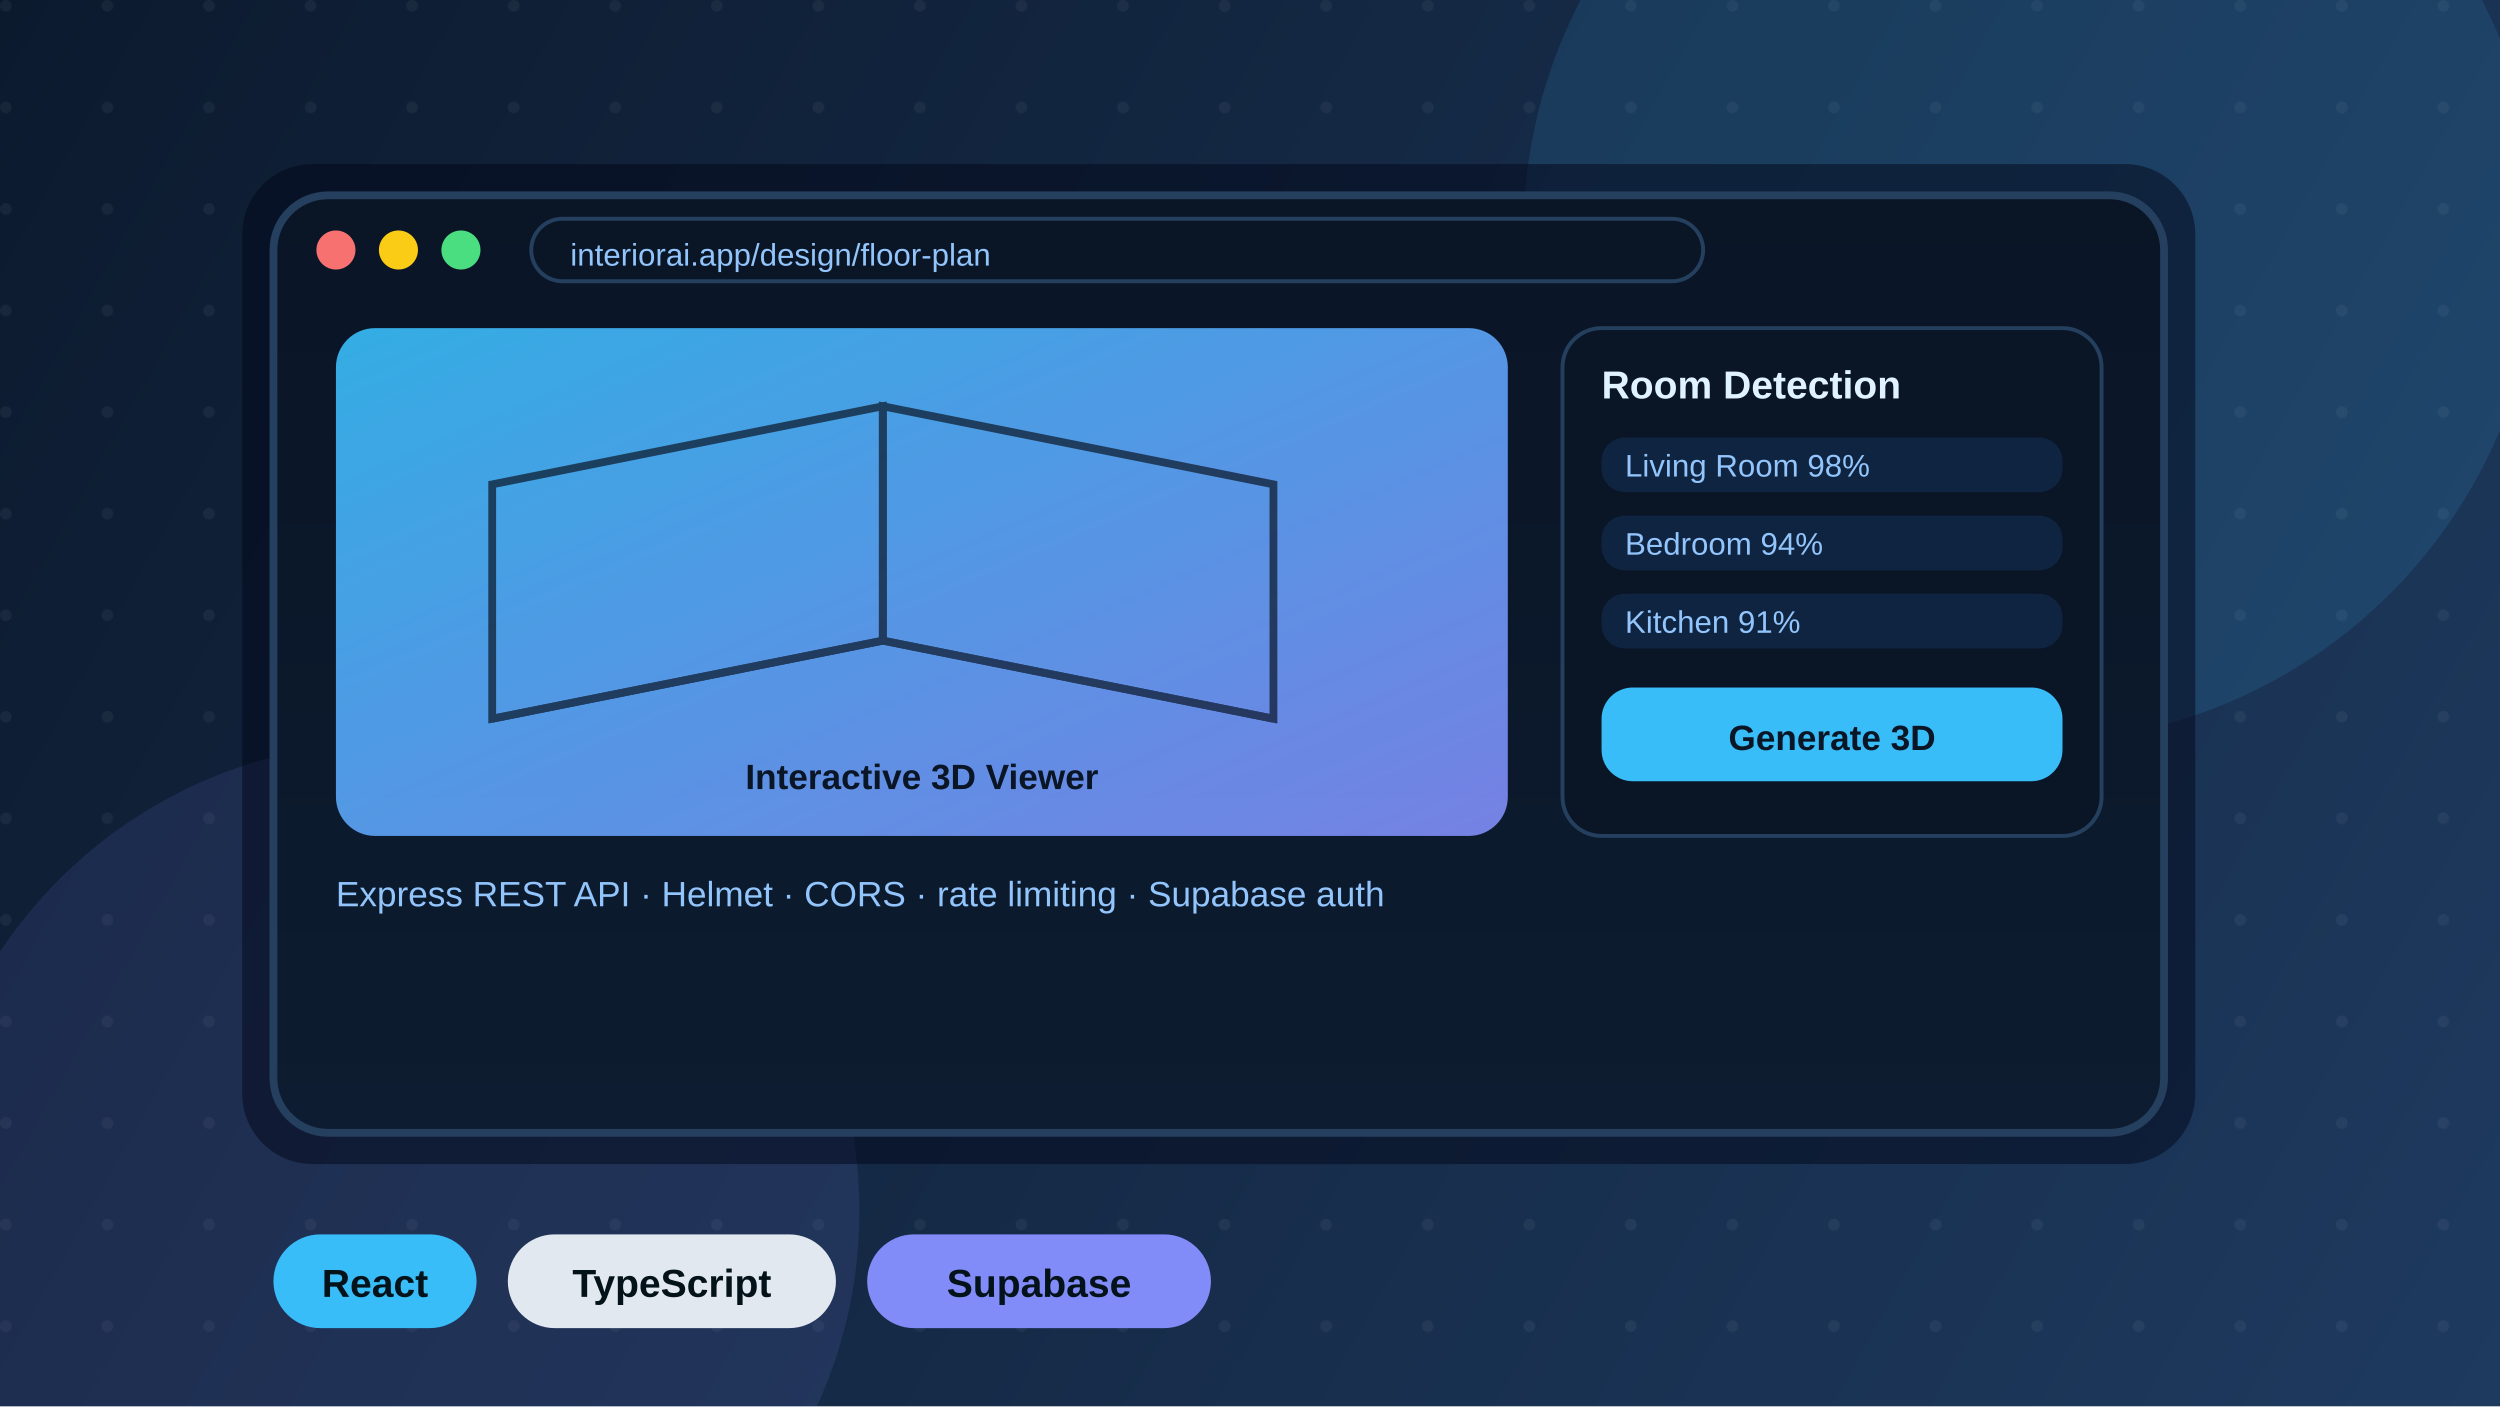
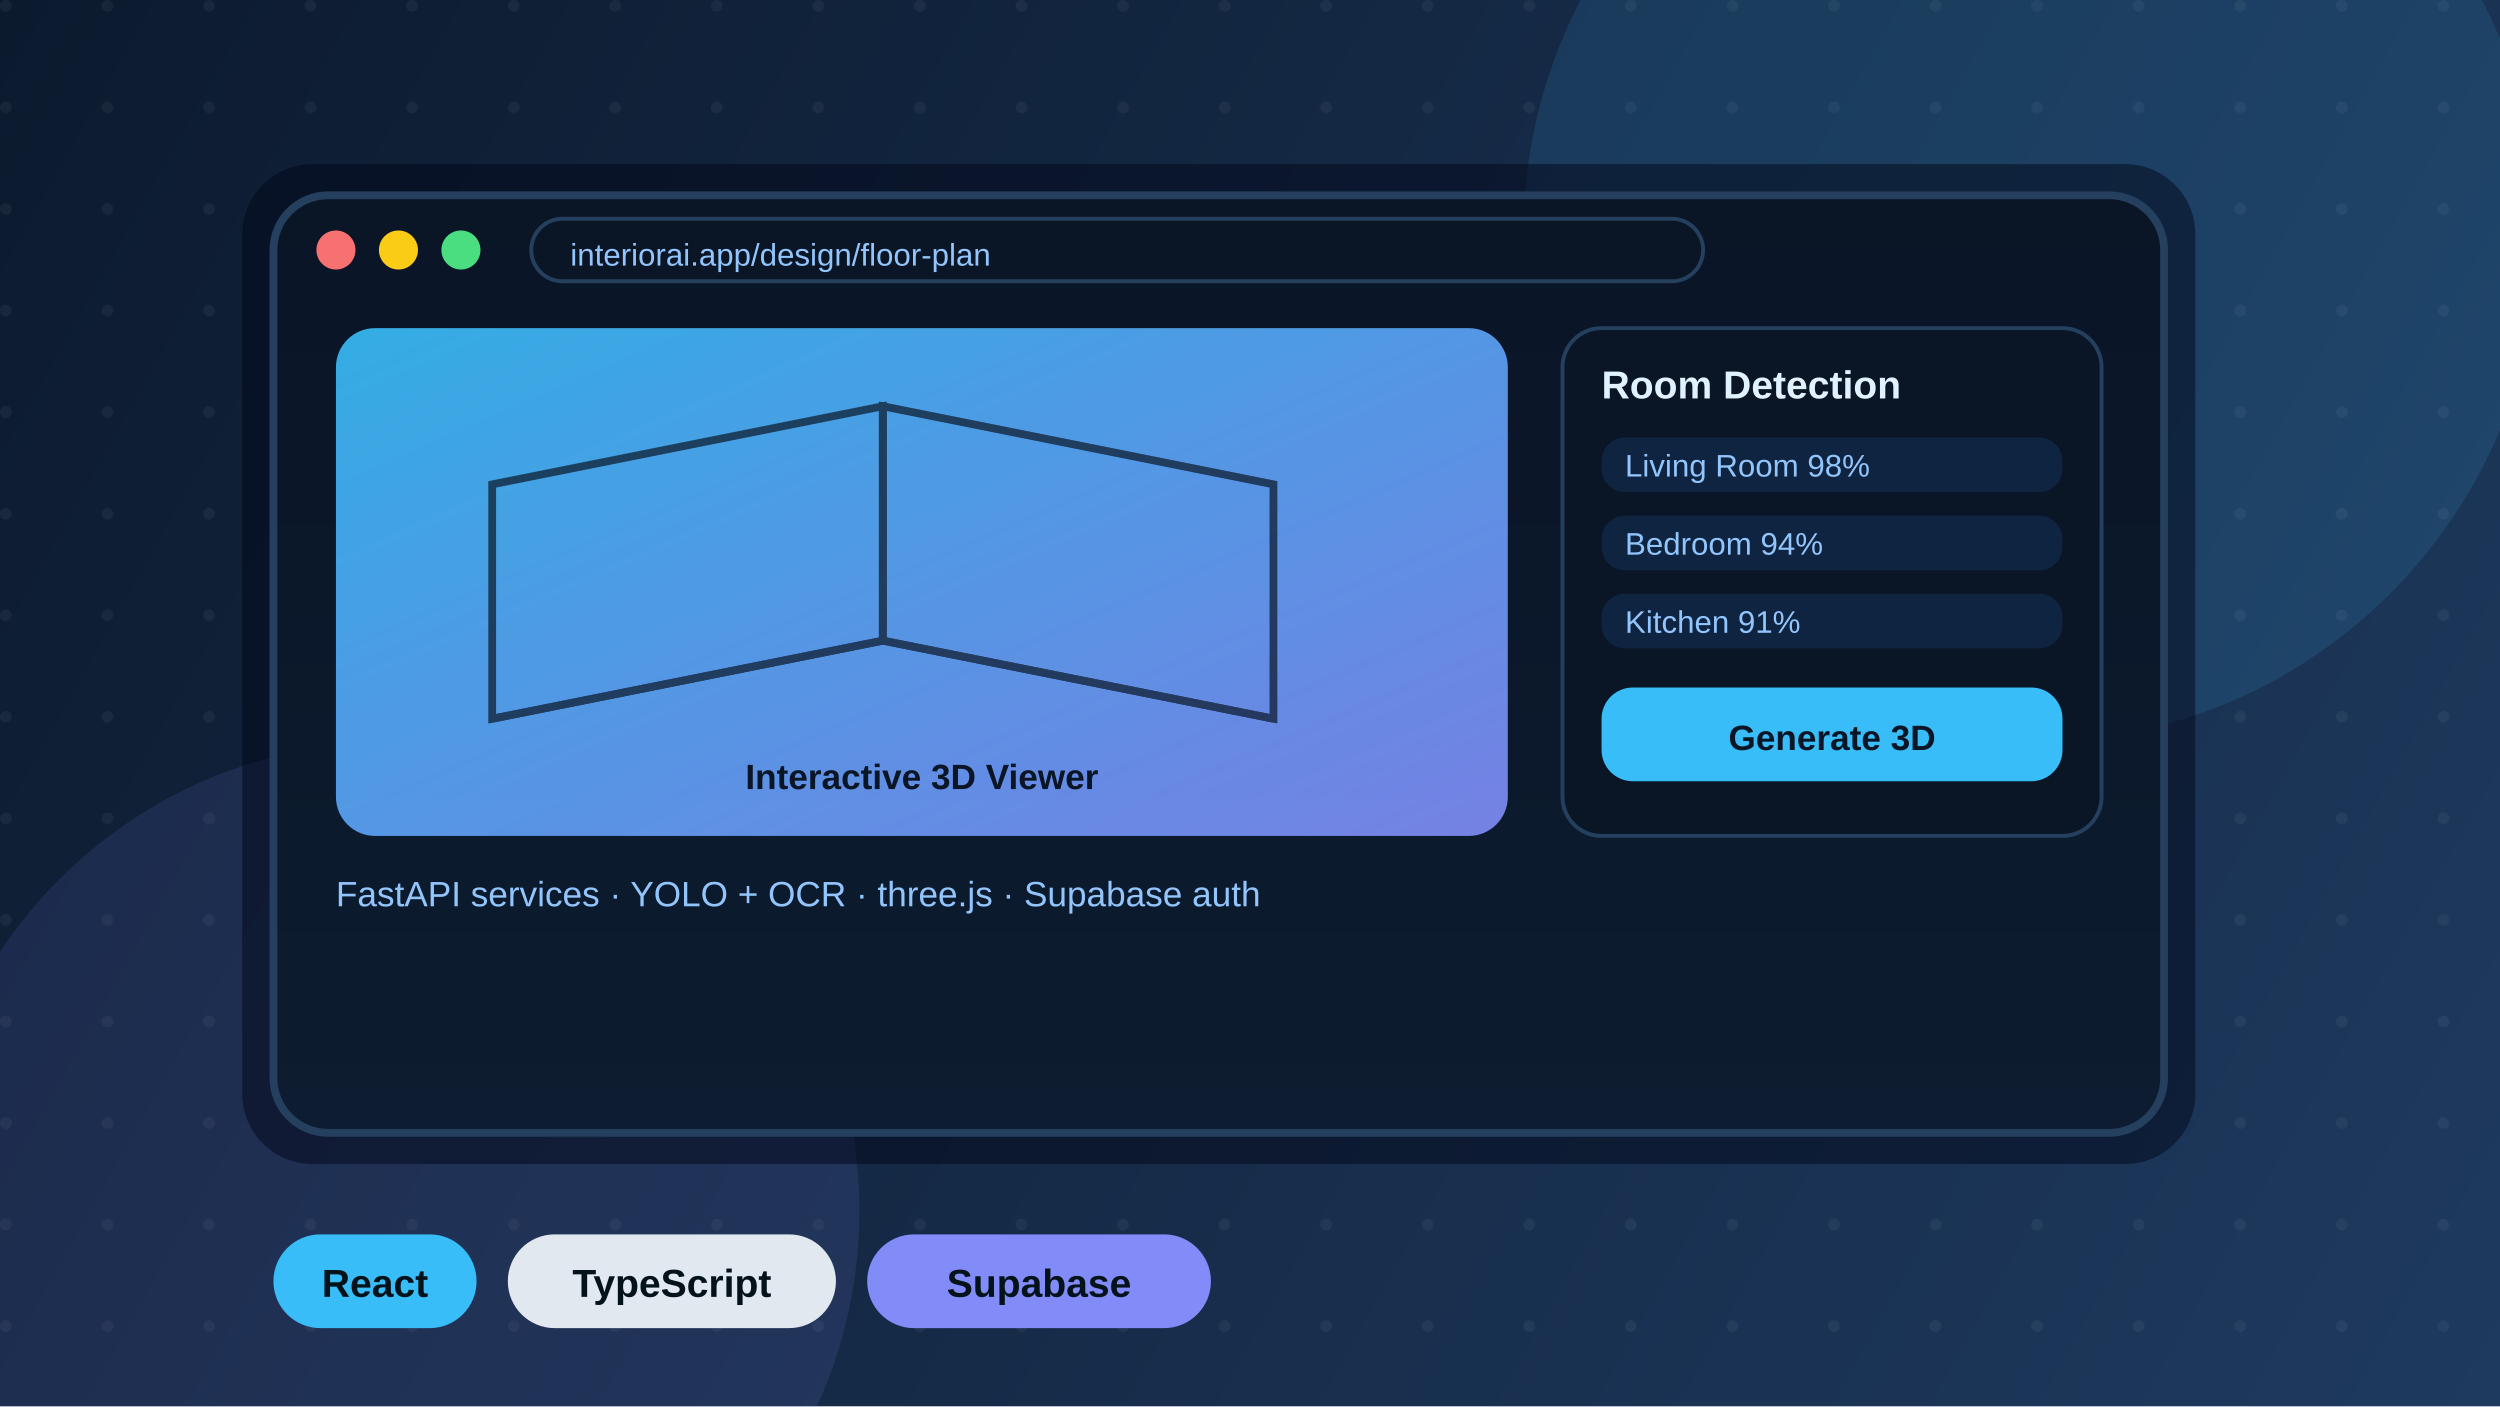
<svg xmlns="http://www.w3.org/2000/svg" width="640" height="360" viewBox="0 0 640 360" fill="none" role="img" aria-label="InteriorAI interior design platform illustration">
  <defs>
    <linearGradient id="ia-bg" x1="0" y1="0" x2="640" y2="360" gradientUnits="userSpaceOnUse">
      <stop stop-color="#0c1a2e" />
      <stop offset="1" stop-color="#1e3a5f" />
    </linearGradient>
    <linearGradient id="ia-panel" x1="0" y1="0" x2="0" y2="1">
      <stop stop-color="#0a1526" />
      <stop offset="1" stop-color="#0d1c30" />
    </linearGradient>
    <linearGradient id="ia-model" x1="0" y1="0" x2="1" y2="1">
      <stop stop-color="#38bdf8" />
      <stop offset="1" stop-color="#818cf8" />
    </linearGradient>
    <pattern id="ia-dots" width="26" height="26" patternUnits="userSpaceOnUse">
      <circle cx="1.5" cy="1.5" r="1.5" fill="#ffffff" opacity="0.05" />
    </pattern>
  </defs>
  <rect width="640" height="360" fill="url(#ia-bg)" />
  <rect width="640" height="360" fill="url(#ia-dots)" />
  <circle cx="520" cy="60" r="130" fill="#38bdf8" opacity="0.12" />
  <circle cx="100" cy="310" r="120" fill="#818cf8" opacity="0.12" />
  <g transform="translate(70 50)">
    <rect x="-8" y="-8" width="500" height="256" rx="18" fill="#020617" opacity="0.5" />
    <rect x="0" y="0" width="484" height="240" rx="14" fill="url(#ia-panel)" stroke="#24405e" stroke-width="2" />
    <g transform="translate(16 14)">
      <circle cx="0" cy="0" r="5" fill="#f87171" />
      <circle cx="16" cy="0" r="5" fill="#facc15" />
      <circle cx="32" cy="0" r="5" fill="#4ade80" />
      <rect x="50" y="-8" width="300" height="16" rx="8" fill="#0a1526" stroke="#24405e" />
      <text x="60" y="4" font-family="Segoe UI, Arial, sans-serif" font-size="8" fill="#93c5fd">interiorai.app/design/floor-plan</text>
    </g>
    <g transform="translate(16 34)">
      <rect x="0" y="0" width="300" height="130" rx="10" fill="url(#ia-model)" opacity="0.9" />
      <g stroke="#0a1526" stroke-width="2" fill="none" opacity="0.7">
        <polygon points="40,100 40,40 140,20 140,80" />
        <polygon points="140,20 240,40 240,100 140,80" />
        <line x1="40" y1="100" x2="140" y2="80" />
        <line x1="140" y1="80" x2="240" y2="100" />
      </g>
      <text x="150" y="118" text-anchor="middle" font-family="Segoe UI, Arial, sans-serif" font-size="9" font-weight="700" fill="#0a1526">Interactive 3D Viewer</text>
    </g>
    <g transform="translate(330 34)" font-family="Segoe UI, Arial, sans-serif">
      <rect x="0" y="0" width="138" height="130" rx="10" fill="#0a1526" stroke="#24405e" />
      <text x="10" y="18" font-size="10" font-weight="700" fill="#e0f2fe">Room Detection</text>
      <g font-size="8" fill="#93c5fd">
        <rect x="10" y="28" width="118" height="14" rx="6" fill="#0f2440" />
        <text x="16" y="38">Living Room 98%</text>
        <rect x="10" y="48" width="118" height="14" rx="6" fill="#0f2440" />
        <text x="16" y="58">Bedroom 94%</text>
        <rect x="10" y="68" width="118" height="14" rx="6" fill="#0f2440" />
        <text x="16" y="78">Kitchen 91%</text>
      </g>
      <rect x="10" y="92" width="118" height="24" rx="8" fill="#38bdf8" />
      <text x="69" y="108" text-anchor="middle" font-size="9" font-weight="700" fill="#0a1526">Generate 3D</text>
    </g>
-     <text x="16" y="182" font-family="Segoe UI, Arial, sans-serif" font-size="9" fill="#93c5fd">Express REST API · Helmet · CORS · rate limiting · Supabase auth</text>
+     <text x="16" y="182" font-family="Segoe UI, Arial, sans-serif" font-size="9" fill="#93c5fd">FastAPI services · YOLO + OCR · three.js · Supabase auth</text>
  </g>
  <g font-family="Segoe UI, Arial, sans-serif" font-size="10" font-weight="600">
    <rect x="70" y="316" width="52" height="24" rx="12" fill="#38bdf8" />
    <text x="96" y="332" text-anchor="middle" fill="#04121a">React</text>
    <rect x="130" y="316" width="84" height="24" rx="12" fill="#e2e8f0" />
    <text x="172" y="332" text-anchor="middle" fill="#04121a">TypeScript</text>
    <rect x="222" y="316" width="88" height="24" rx="12" fill="#818cf8" />
    <text x="266" y="332" text-anchor="middle" fill="#04121a">Supabase</text>
  </g>
</svg>
